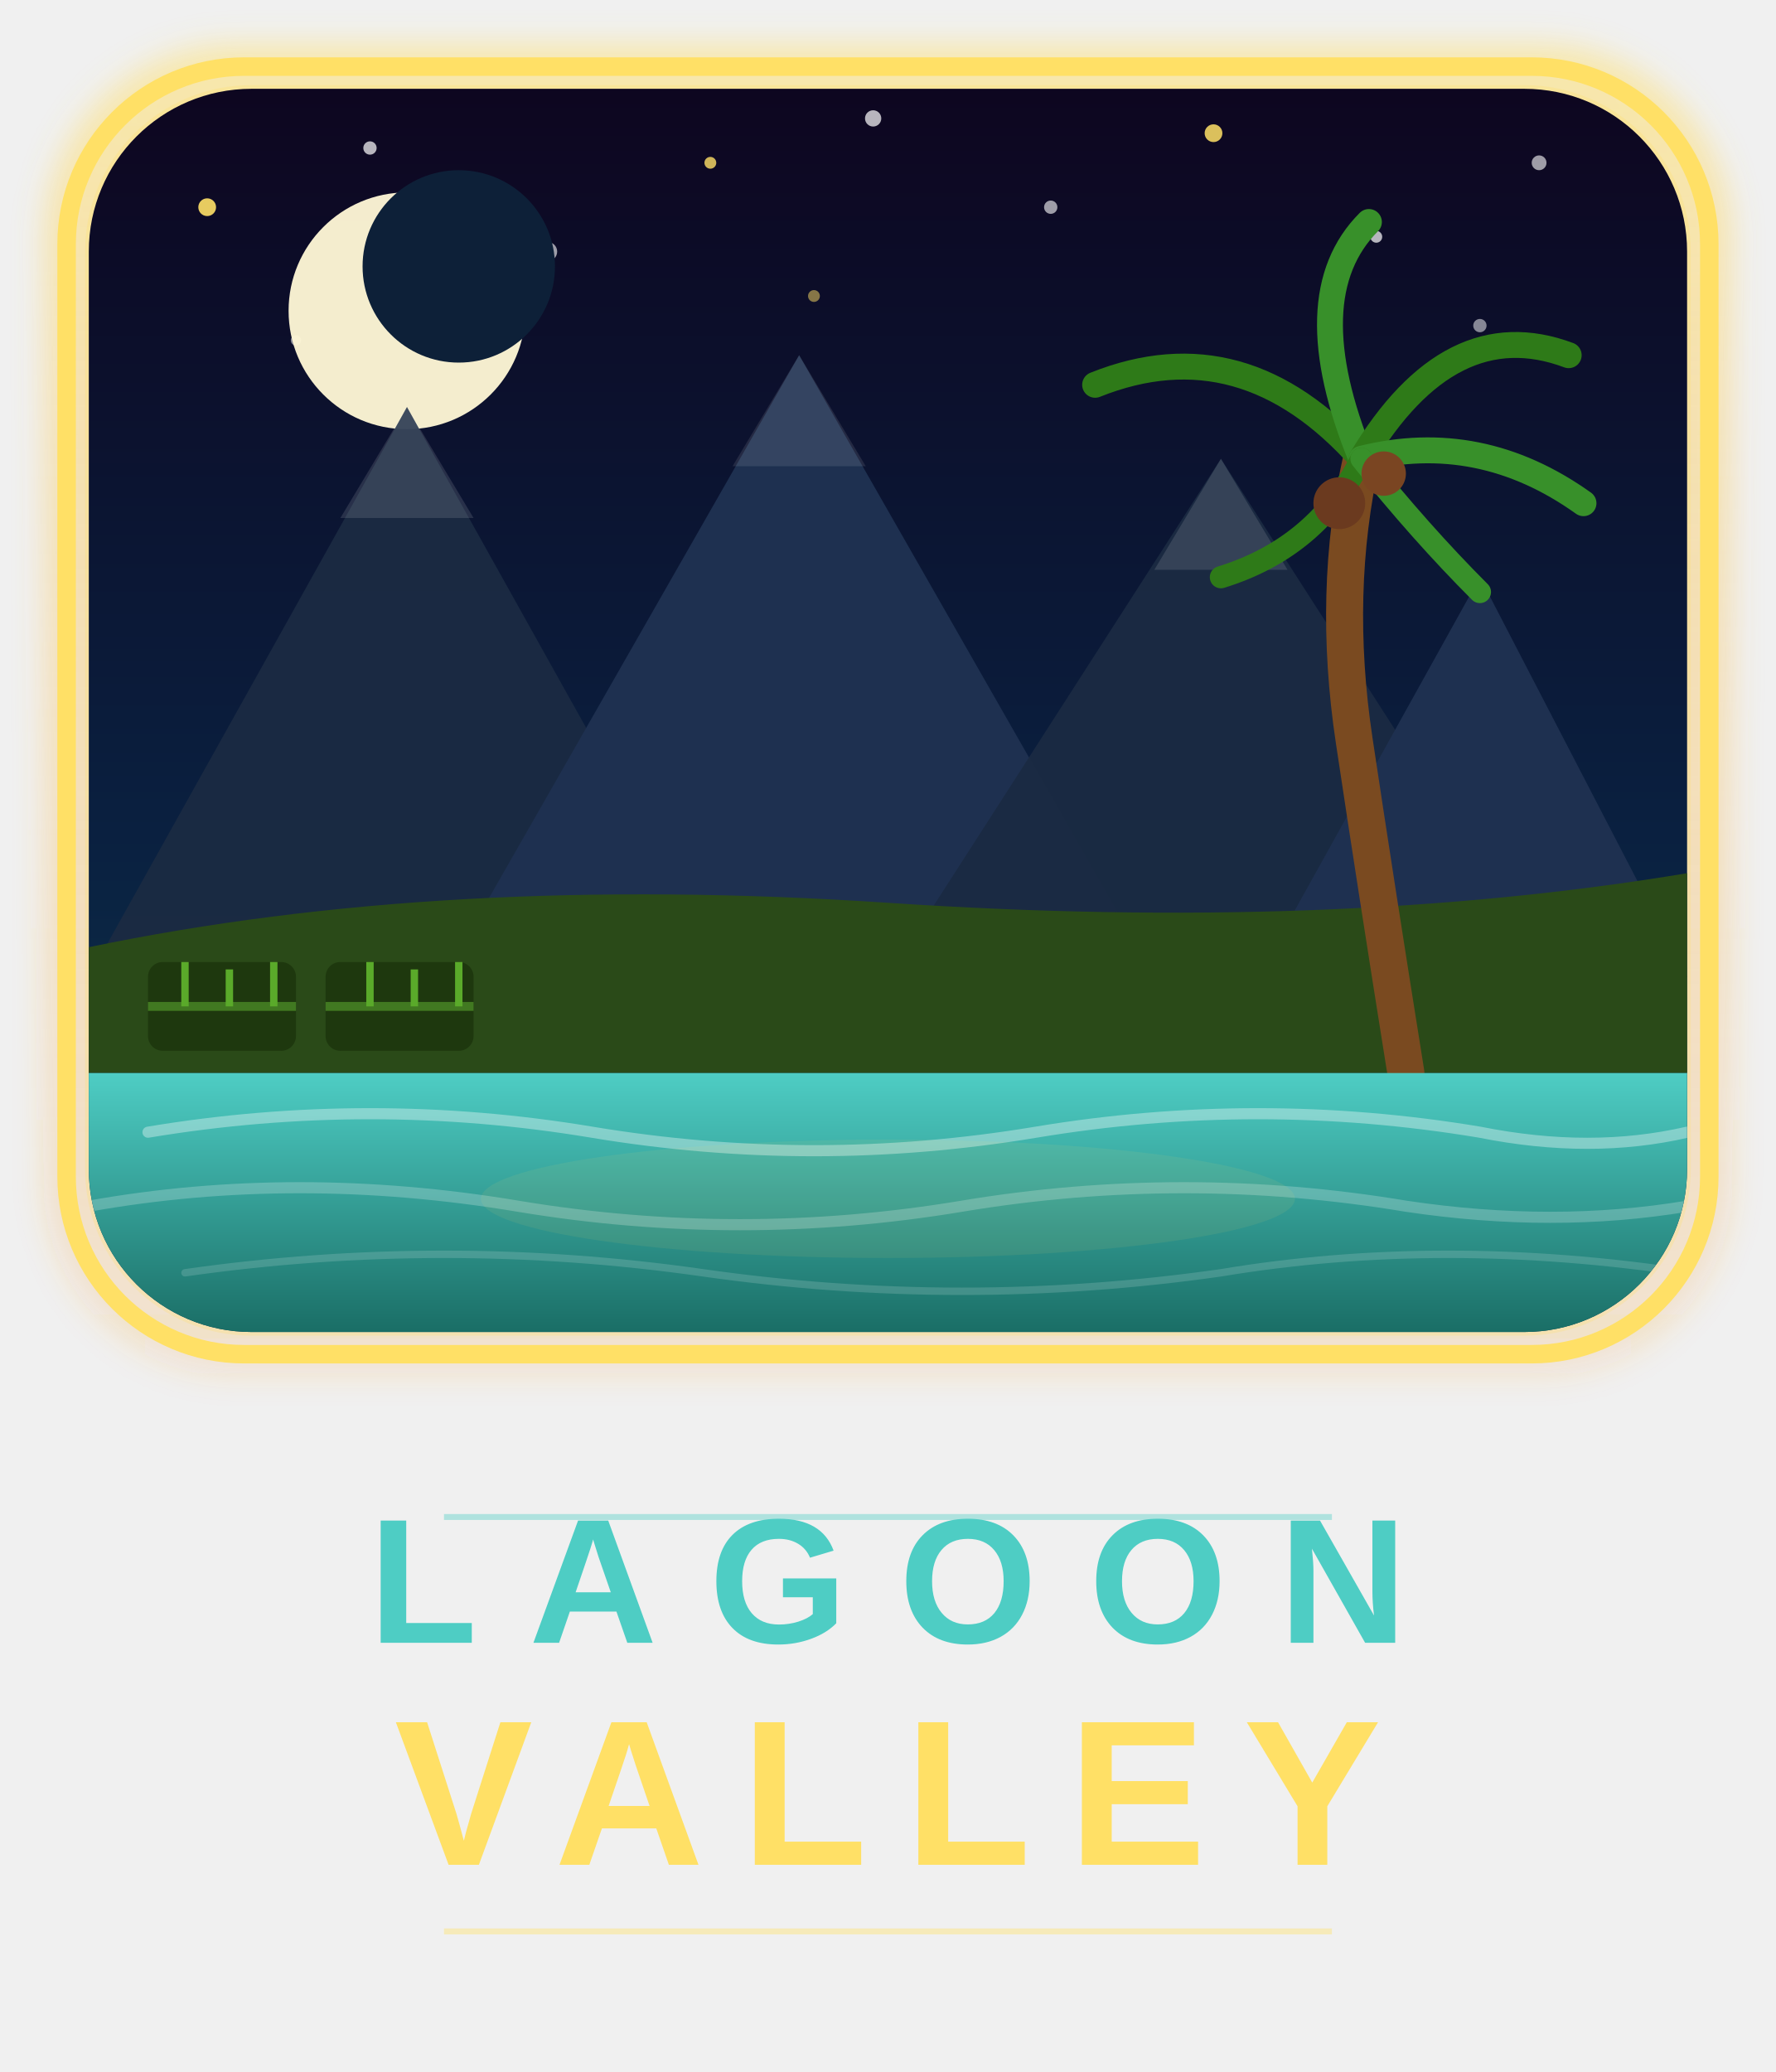
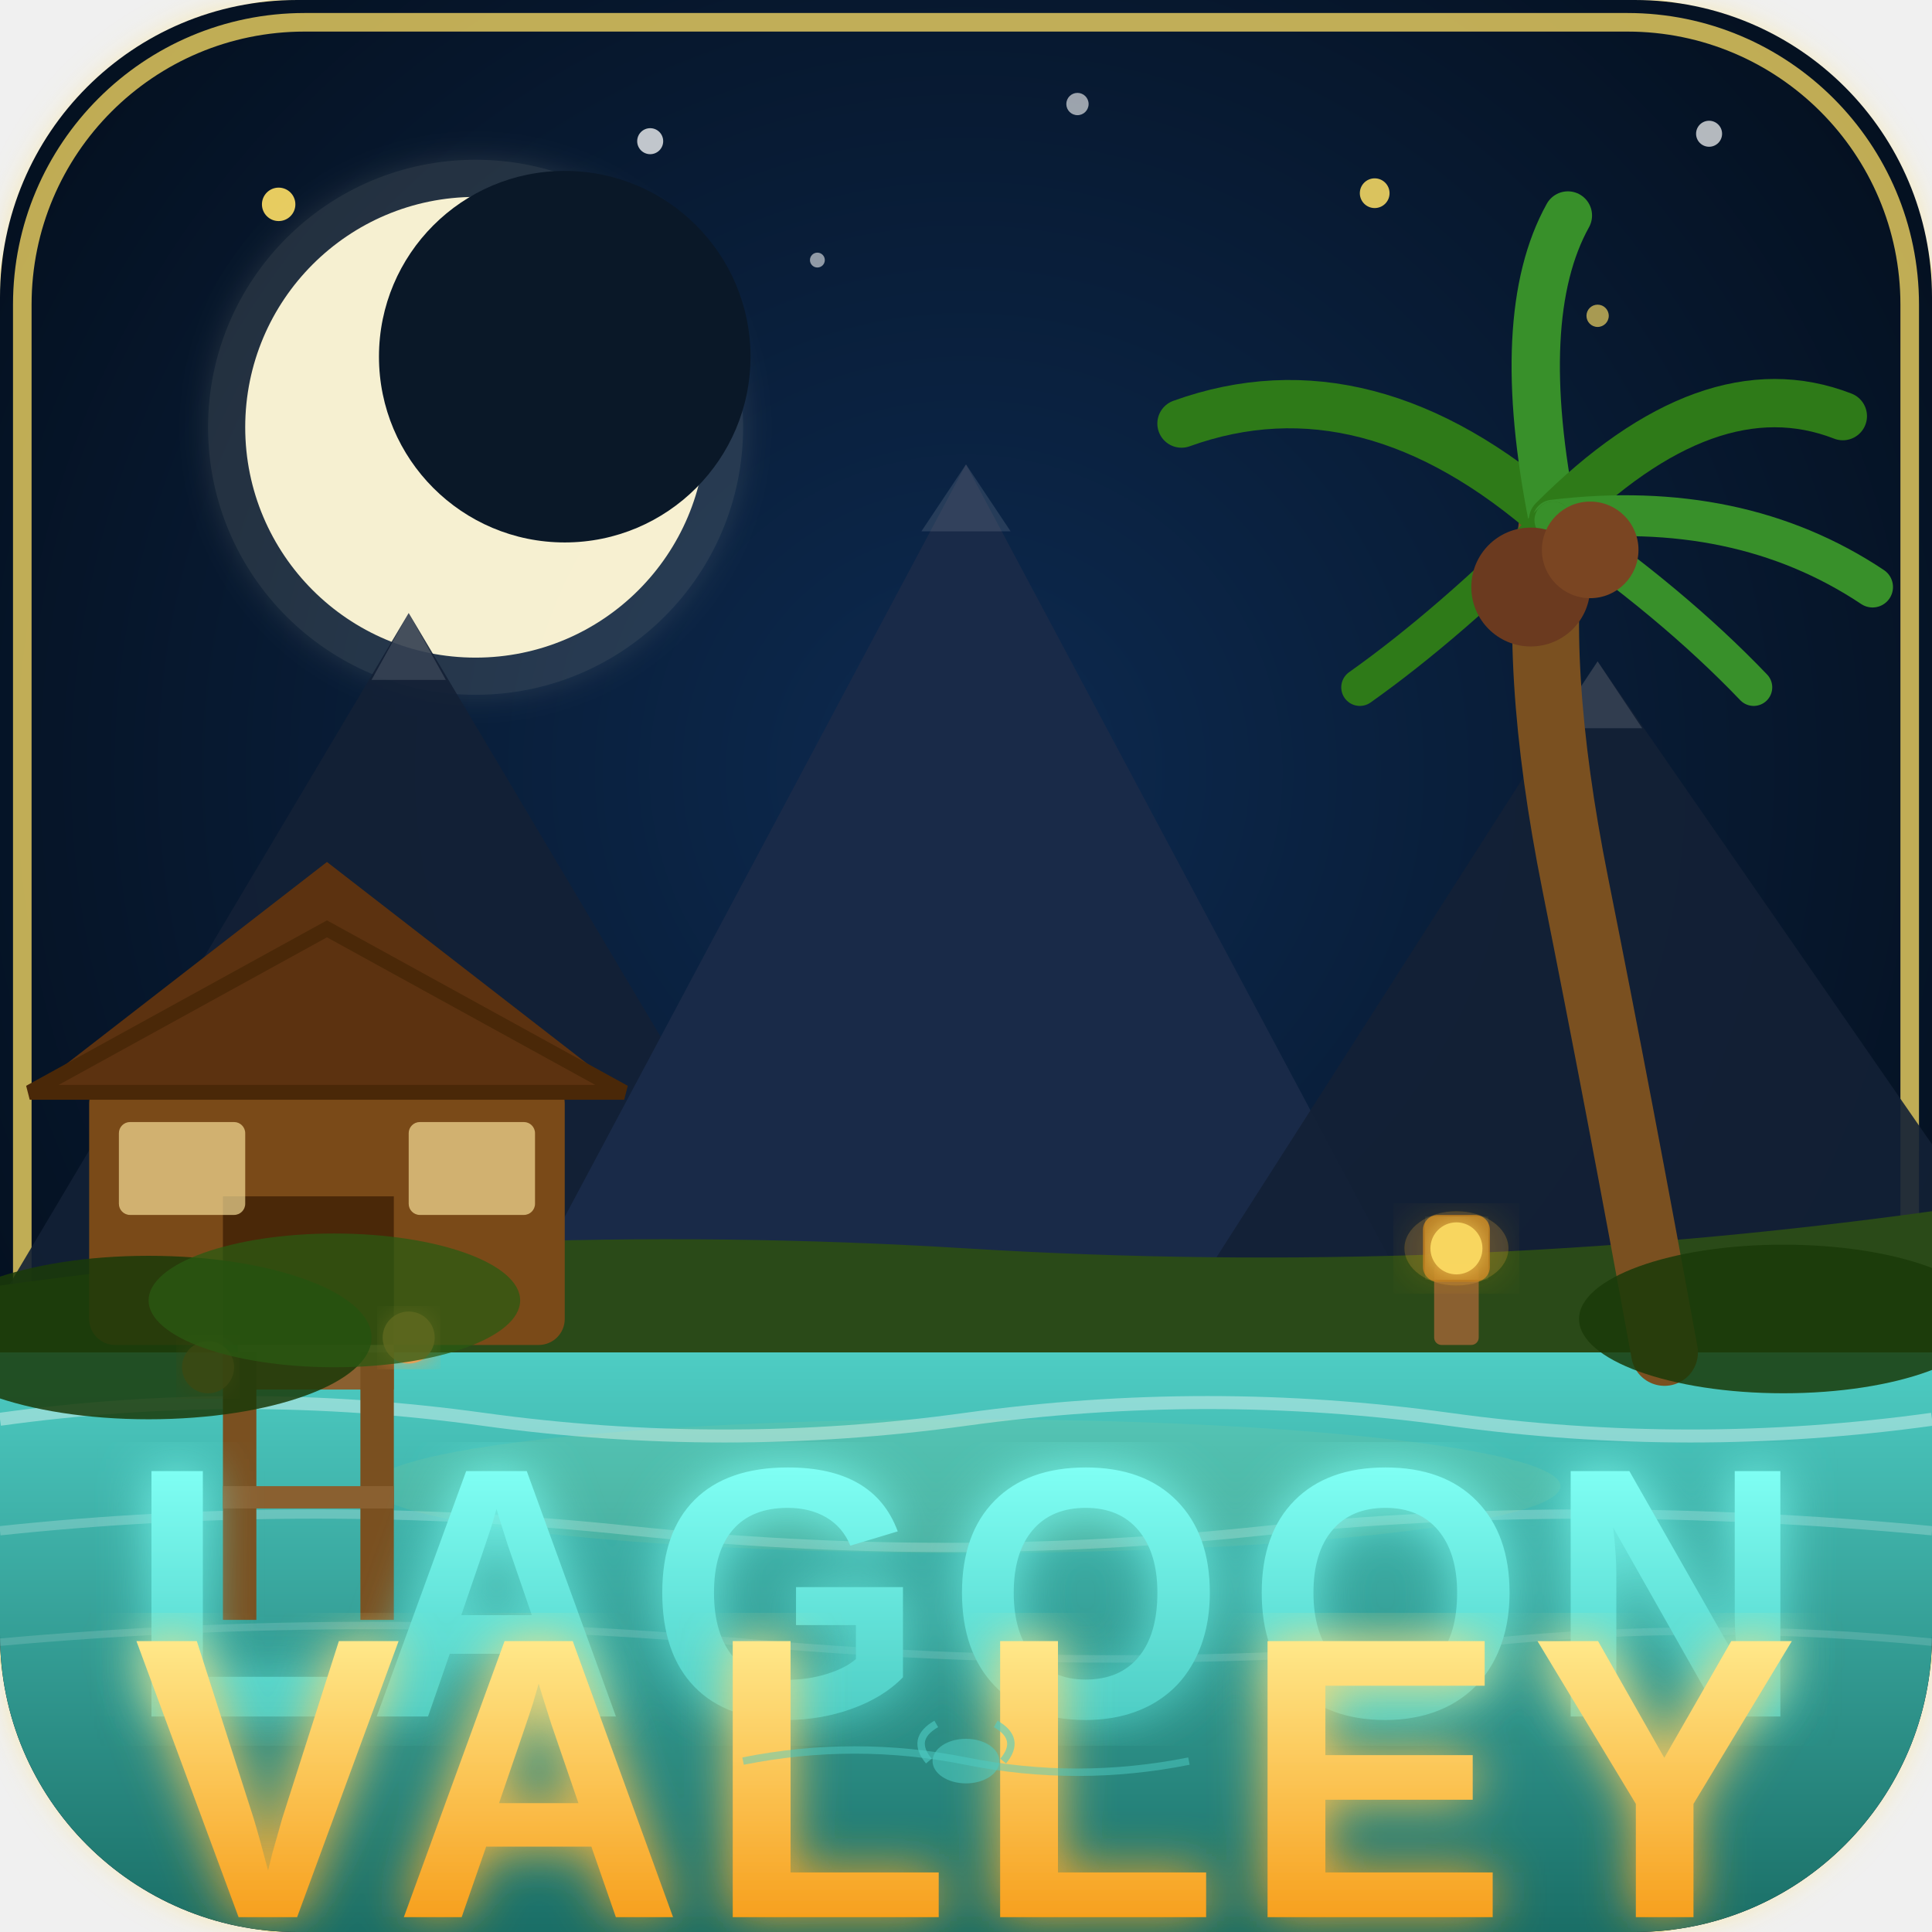
- <svg xmlns="http://www.w3.org/2000/svg" viewBox="0 0 240 280" role="img" aria-label="Lagoon Valley">
+ <svg xmlns="http://www.w3.org/2000/svg" viewBox="0 0 520 520">
  <defs>
-     <linearGradient id="lv-sky" x1="0" y1="0" x2="0" y2="1">
-       <stop offset="0%" stop-color="#0d0620" />
-       <stop offset="60%" stop-color="#0a2040" />
-       <stop offset="100%" stop-color="#0d3a50" />
-     </linearGradient>
-     <linearGradient id="lv-water" x1="0" y1="0" x2="0" y2="1">
+     <radialGradient id="lbg" cx="50%" cy="40%" r="65%">
+       <stop offset="0%" stop-color="#0d2a50" />
+       <stop offset="100%" stop-color="#030d1a" />
+     </radialGradient>
+     <linearGradient id="lwater" x1="0" y1="0" x2="0" y2="1">
      <stop offset="0%" stop-color="#4ecdc4" />
      <stop offset="100%" stop-color="#1a6e66" />
    </linearGradient>
-     <linearGradient id="lv-glow" x1="0" y1="0" x2="0" y2="1">
-       <stop offset="0%" stop-color="#ffe066" stop-opacity="0.5" />
-       <stop offset="100%" stop-color="#f7971e" stop-opacity="0.15" />
+     <linearGradient id="ltextL" x1="0" y1="0" x2="0" y2="1">
+       <stop offset="0%" stop-color="#7ffff4" />
+       <stop offset="100%" stop-color="#4ecdc4" />
    </linearGradient>
-     <clipPath id="lv-badge">
-       <rect x="12" y="12" width="216" height="168" rx="22" />
+     <linearGradient id="ltextV" x1="0" y1="0" x2="0" y2="1">
+       <stop offset="0%" stop-color="#ffe88a" />
+       <stop offset="100%" stop-color="#f7a01e" />
+     </linearGradient>
+     <filter id="lglow">
+       <feGaussianBlur stdDeviation="7" result="b" />
+       <feMerge>
+         <feMergeNode in="b" />
+         <feMergeNode in="SourceGraphic" />
+       </feMerge>
+     </filter>
+     <filter id="lsglow">
+       <feGaussianBlur stdDeviation="4" result="b" />
+       <feMerge>
+         <feMergeNode in="b" />
+         <feMergeNode in="SourceGraphic" />
+       </feMerge>
+     </filter>
+     <clipPath id="lround">
+       <rect width="520" height="520" rx="80" />
    </clipPath>
-     <filter id="lv-blur">
-       <feGaussianBlur in="SourceGraphic" stdDeviation="2" />
-     </filter>
  </defs>
-   <rect x="6" y="6" width="228" height="180" rx="26" fill="url(#lv-glow)" filter="url(#lv-blur)" />
-   <rect x="9" y="9" width="222" height="174" rx="24" fill="none" stroke="#ffe066" stroke-width="2.5" />
-   <rect x="12" y="12" width="216" height="168" rx="22" fill="none" stroke="rgba(255,224,102,0.25)" stroke-width="1" />
-   <g clip-path="url(#lv-badge)">
-     <rect x="12" y="12" width="216" height="168" fill="url(#lv-sky)" />
-     <circle cx="28" cy="28" r="1.2" fill="#ffe066" opacity="0.9" />
-     <circle cx="50" cy="20" r="0.9" fill="#fff" opacity="0.7" />
-     <circle cx="74" cy="34" r="1.3" fill="#fff" opacity="0.6" />
-     <circle cx="96" cy="22" r="0.8" fill="#ffe066" opacity="0.8" />
-     <circle cx="118" cy="16" r="1.1" fill="#fff" opacity="0.7" />
-     <circle cx="142" cy="28" r="0.9" fill="#fff" opacity="0.6" />
-     <circle cx="164" cy="18" r="1.2" fill="#ffe066" opacity="0.85" />
-     <circle cx="186" cy="32" r="0.8" fill="#fff" opacity="0.7" />
-     <circle cx="208" cy="22" r="1.0" fill="#fff" opacity="0.6" />
-     <circle cx="40" cy="46" r="0.7" fill="#fff" opacity="0.5" />
-     <circle cx="110" cy="40" r="0.8" fill="#ffe066" opacity="0.5" />
-     <circle cx="200" cy="44" r="0.9" fill="#fff" opacity="0.5" />
-     <circle cx="55" cy="42" r="16" fill="#fff8d6" opacity="0.95" />
-     <circle cx="62" cy="36" r="13" fill="#0d2038" />
-     <polygon points="12,132 55,55 98,132" fill="#1a2a42" opacity="0.95" />
-     <polygon points="60,132 108,48 156,132" fill="#1e3050" />
-     <polygon points="120,132 165,62 210,132" fill="#1a2a42" opacity="0.95" />
-     <polygon points="170,132 200,78 228,132" fill="#1e3050" />
-     <polygon points="46,70 55,55 64,70" fill="rgba(255,255,255,0.12)" />
-     <polygon points="99,63 108,48 117,63" fill="rgba(255,255,255,0.10)" />
-     <polygon points="156,77 165,62 174,77" fill="rgba(255,255,255,0.12)" />
-     <path d="M12,128 Q60,118 120,122 Q180,126 228,118 L228,145 L12,145 Z" fill="#2a4a18" />
-     <rect x="20" y="130" width="20" height="12" rx="2" fill="#1e380e" />
-     <rect x="44" y="130" width="20" height="12" rx="2" fill="#1e380e" />
-     <line x1="20" y1="136" x2="40" y2="136" stroke="#4a8a25" stroke-width="1.2" opacity="0.8" />
-     <line x1="44" y1="136" x2="64" y2="136" stroke="#4a8a25" stroke-width="1.2" opacity="0.8" />
-     <line x1="25" y1="130" x2="25" y2="136" stroke="#5aaa2a" stroke-width="1" />
-     <line x1="31" y1="131" x2="31" y2="136" stroke="#5aaa2a" stroke-width="1" />
-     <line x1="37" y1="130" x2="37" y2="136" stroke="#5aaa2a" stroke-width="1" />
-     <line x1="50" y1="130" x2="50" y2="136" stroke="#5aaa2a" stroke-width="1" />
-     <line x1="56" y1="131" x2="56" y2="136" stroke="#5aaa2a" stroke-width="1" />
-     <line x1="62" y1="130" x2="62" y2="136" stroke="#5aaa2a" stroke-width="1" />
-     <path d="M190,145 Q186,120 183,100 Q180,80 184,62" stroke="#7a4a20" stroke-width="5" fill="none" stroke-linecap="round" />
-     <path d="M184,62 Q168,44 148,52" stroke="#2e7a18" stroke-width="3.5" fill="none" stroke-linecap="round" />
-     <path d="M184,62 Q175,40 185,30" stroke="#38902a" stroke-width="3.5" fill="none" stroke-linecap="round" />
-     <path d="M184,62 Q196,42 212,48" stroke="#2e7a18" stroke-width="3.5" fill="none" stroke-linecap="round" />
-     <path d="M184,62 Q200,58 214,68" stroke="#38902a" stroke-width="3.5" fill="none" stroke-linecap="round" />
-     <path d="M184,62 Q178,74 165,78" stroke="#2e7a18" stroke-width="3" fill="none" stroke-linecap="round" />
-     <path d="M184,62 Q192,72 200,80" stroke="#38902a" stroke-width="3" fill="none" stroke-linecap="round" />
-     <circle cx="181" cy="68" r="3.5" fill="#6b3a1f" />
-     <circle cx="187" cy="64" r="3" fill="#7a4522" />
-     <rect x="12" y="145" width="216" height="35" fill="url(#lv-water)" />
-     <path d="M20,153 Q50,148 80,153 Q110,158 140,153 Q170,148 200,153 Q215,156 228,153" fill="none" stroke="rgba(255,255,255,0.35)" stroke-width="1.5" stroke-linecap="round" />
-     <path d="M12,163 Q40,158 70,163 Q100,168 130,163 Q160,158 190,163 Q210,166 228,163" fill="none" stroke="rgba(255,255,255,0.22)" stroke-width="1.5" stroke-linecap="round" />
-     <path d="M25,172 Q60,167 95,172 Q130,177 165,172 Q195,167 228,172" fill="none" stroke="rgba(255,255,255,0.15)" stroke-width="1" stroke-linecap="round" />
-     <ellipse cx="120" cy="162" rx="55" ry="8" fill="rgba(255,224,102,0.08)" />
+   <rect x="4" y="4" width="512" height="512" rx="82" fill="none" stroke="#ffe066" stroke-width="10" opacity="0.5" filter="url(#lsglow)" />
+   <rect width="520" height="520" rx="80" fill="url(#lbg)" />
+   <rect x="6" y="6" width="508" height="508" rx="76" fill="none" stroke="#ffe066" stroke-width="5" opacity="0.75" />
+   <g clip-path="url(#lround)">
+     <circle cx="75" cy="55" r="4.5" fill="#ffe066" opacity="0.9" />
+     <circle cx="175" cy="38" r="3.5" fill="#fff" opacity="0.75" />
+     <circle cx="290" cy="28" r="3" fill="#fff" opacity="0.6" />
+     <circle cx="370" cy="52" r="4" fill="#ffe066" opacity="0.85" />
+     <circle cx="460" cy="36" r="3.5" fill="#fff" opacity="0.7" />
+     <circle cx="115" cy="92" r="2.5" fill="#fff" opacity="0.5" />
+     <circle cx="430" cy="85" r="3" fill="#ffe066" opacity="0.65" />
+     <circle cx="220" cy="70" r="2" fill="#fff" opacity="0.55" />
+     <circle cx="128" cy="115" r="72" fill="#fff8d6" opacity="0.12" filter="url(#lsglow)" />
+     <circle cx="128" cy="115" r="62" fill="#fff8d6" opacity="0.96" />
+     <circle cx="152" cy="96" r="50" fill="#0a1828" />
+     <polygon points="0,350 110,165 220,350" fill="#132035" opacity="0.9" />
+     <polygon points="140,350 260,125 380,350" fill="#192a48" />
+     <polygon points="320,350 430,178 520,308 520,350" fill="#132035" opacity="0.9" />
+     <polygon points="100,183 110,165 120,183" fill="rgba(255,255,255,0.13)" />
+     <polygon points="248,143 260,125 272,143" fill="rgba(255,255,255,0.11)" />
+     <polygon points="418,196 430,178 442,196" fill="rgba(255,255,255,0.13)" />
+     <path d="M0,346 Q130,328 260,336 Q390,344 520,326 L520,364 L0,364 Z" fill="#2a4a18" />
+     <rect x="0" y="364" width="520" height="156" fill="url(#lwater)" />
+     <path d="M0,382 Q65,373 130,382 Q195,391 260,382 Q325,373 390,382 Q455,391 520,382" fill="none" stroke="rgba(255,255,255,0.38)" stroke-width="3.5" />
+     <path d="M0,412 Q85,403 170,412 Q255,421 340,412 Q425,403 520,412" fill="none" stroke="rgba(255,255,255,0.22)" stroke-width="2.5" />
+     <path d="M0,442 Q100,433 200,442 Q300,451 400,442 Q460,436 520,442" fill="none" stroke="rgba(255,255,255,0.14)" stroke-width="2" />
+     <ellipse cx="260" cy="400" rx="160" ry="18" fill="rgba(255,224,102,0.07)" />
+     <rect x="24" y="290" width="128" height="72" rx="7" fill="#7a4a18" />
+     <polygon points="8,294 168,294 88,232" fill="#5c3210" />
+     <polygon points="8,294 168,294 88,250" fill="none" stroke="#4a2808" stroke-width="4" />
+     <rect x="60" y="322" width="46" height="40" fill="#4a2808" />
+     <rect x="32" y="302" width="34" height="25" rx="3" fill="#ffe8a0" opacity="0.65" />
+     <rect x="110" y="302" width="34" height="25" rx="3" fill="#ffe8a0" opacity="0.65" />
+     <rect x="64" y="362" width="42" height="12" fill="#8a6030" />
+     <rect x="60" y="364" width="9" height="72" fill="#7a5020" />
+     <rect x="97" y="364" width="9" height="72" fill="#7a5020" />
+     <rect x="60" y="400" width="46" height="6" fill="#8a6030" />
+     <circle cx="56" cy="368" r="7" fill="#ff9944" opacity="0.85" filter="url(#lsglow)" />
+     <circle cx="110" cy="360" r="7" fill="#ff9944" opacity="0.85" filter="url(#lsglow)" />
+     <path d="M448,364 Q436,298 424,238 Q412,178 418,140" stroke="#7a5020" stroke-width="18" fill="none" stroke-linecap="round" />
+     <path d="M418,140 Q368,96 318,114" stroke="#2e7a18" stroke-width="13" fill="none" stroke-linecap="round" />
+     <path d="M418,140 Q407,85 422,58" stroke="#38902a" stroke-width="13" fill="none" stroke-linecap="round" />
+     <path d="M418,140 Q460,98 496,112" stroke="#2e7a18" stroke-width="13" fill="none" stroke-linecap="round" />
+     <path d="M418,140 Q468,134 504,158" stroke="#38902a" stroke-width="11" fill="none" stroke-linecap="round" />
+     <path d="M418,140 Q390,168 366,185" stroke="#2e7a18" stroke-width="10" fill="none" stroke-linecap="round" />
+     <path d="M418,140 Q450,162 472,185" stroke="#38902a" stroke-width="10" fill="none" stroke-linecap="round" />
+     <circle cx="412" cy="158" r="16" fill="#6b3a1f" />
+     <circle cx="428" cy="148" r="13" fill="#7a4522" />
+     <ellipse cx="40" cy="360" rx="60" ry="22" fill="#1a3a08" opacity="0.85" />
+     <ellipse cx="90" cy="350" rx="50" ry="18" fill="#2a5a12" opacity="0.75" />
+     <ellipse cx="480" cy="355" rx="55" ry="20" fill="#1a3a08" opacity="0.85" />
+     <rect x="386" y="340" width="12" height="22" rx="2" fill="#8a6030" />
+     <ellipse cx="392" cy="336" rx="14" ry="10" fill="rgba(255,180,30,0.2)" filter="url(#lglow)" />
+     <rect x="383" y="327" width="18" height="18" rx="4" fill="#c08020" opacity="0.9" />
+     <circle cx="392" cy="336" r="7" fill="#ffe066" opacity="0.9" filter="url(#lsglow)" />
+     <text x="260" y="462" text-anchor="middle" font-family="'Arial Black', 'Segoe UI', Arial, sans-serif" font-size="96" font-weight="900" letter-spacing="6" fill="url(#ltextL)" filter="url(#lglow)">LAGOON</text>
+     <text x="260" y="516" text-anchor="middle" font-family="'Arial Black', 'Segoe UI', Arial, sans-serif" font-size="108" font-weight="900" letter-spacing="6" fill="url(#ltextV)" filter="url(#lglow)">VALLEY</text>
+     <path d="M200,474 Q230,468 260,474 Q290,480 320,474" fill="none" stroke="rgba(78,205,196,0.5)" stroke-width="2" />
+     <ellipse cx="260" cy="474" rx="9" ry="6" fill="#4ecdc4" opacity="0.55" />
+     <path d="M250,474 Q245,468 252,464" fill="none" stroke="#4ecdc4" stroke-width="2" opacity="0.6" />
+     <path d="M270,474 Q275,468 268,464" fill="none" stroke="#4ecdc4" stroke-width="2" opacity="0.6" />
  </g>
-   <line x1="60" y1="205" x2="180" y2="205" stroke="#4ecdc4" stroke-width="0.8" opacity="0.4" />
-   <text x="120" y="222" text-anchor="middle" font-family="'Segoe UI', Arial, system-ui, sans-serif" font-size="24" font-weight="900" letter-spacing="7" fill="#4ecdc4">LAGOON</text>
-   <text x="120" y="252" text-anchor="middle" font-family="'Segoe UI', Arial, system-ui, sans-serif" font-size="28" font-weight="900" letter-spacing="5" fill="#ffe066">VALLEY</text>
-   <line x1="60" y1="261" x2="180" y2="261" stroke="#ffe066" stroke-width="0.8" opacity="0.4" />
</svg>
